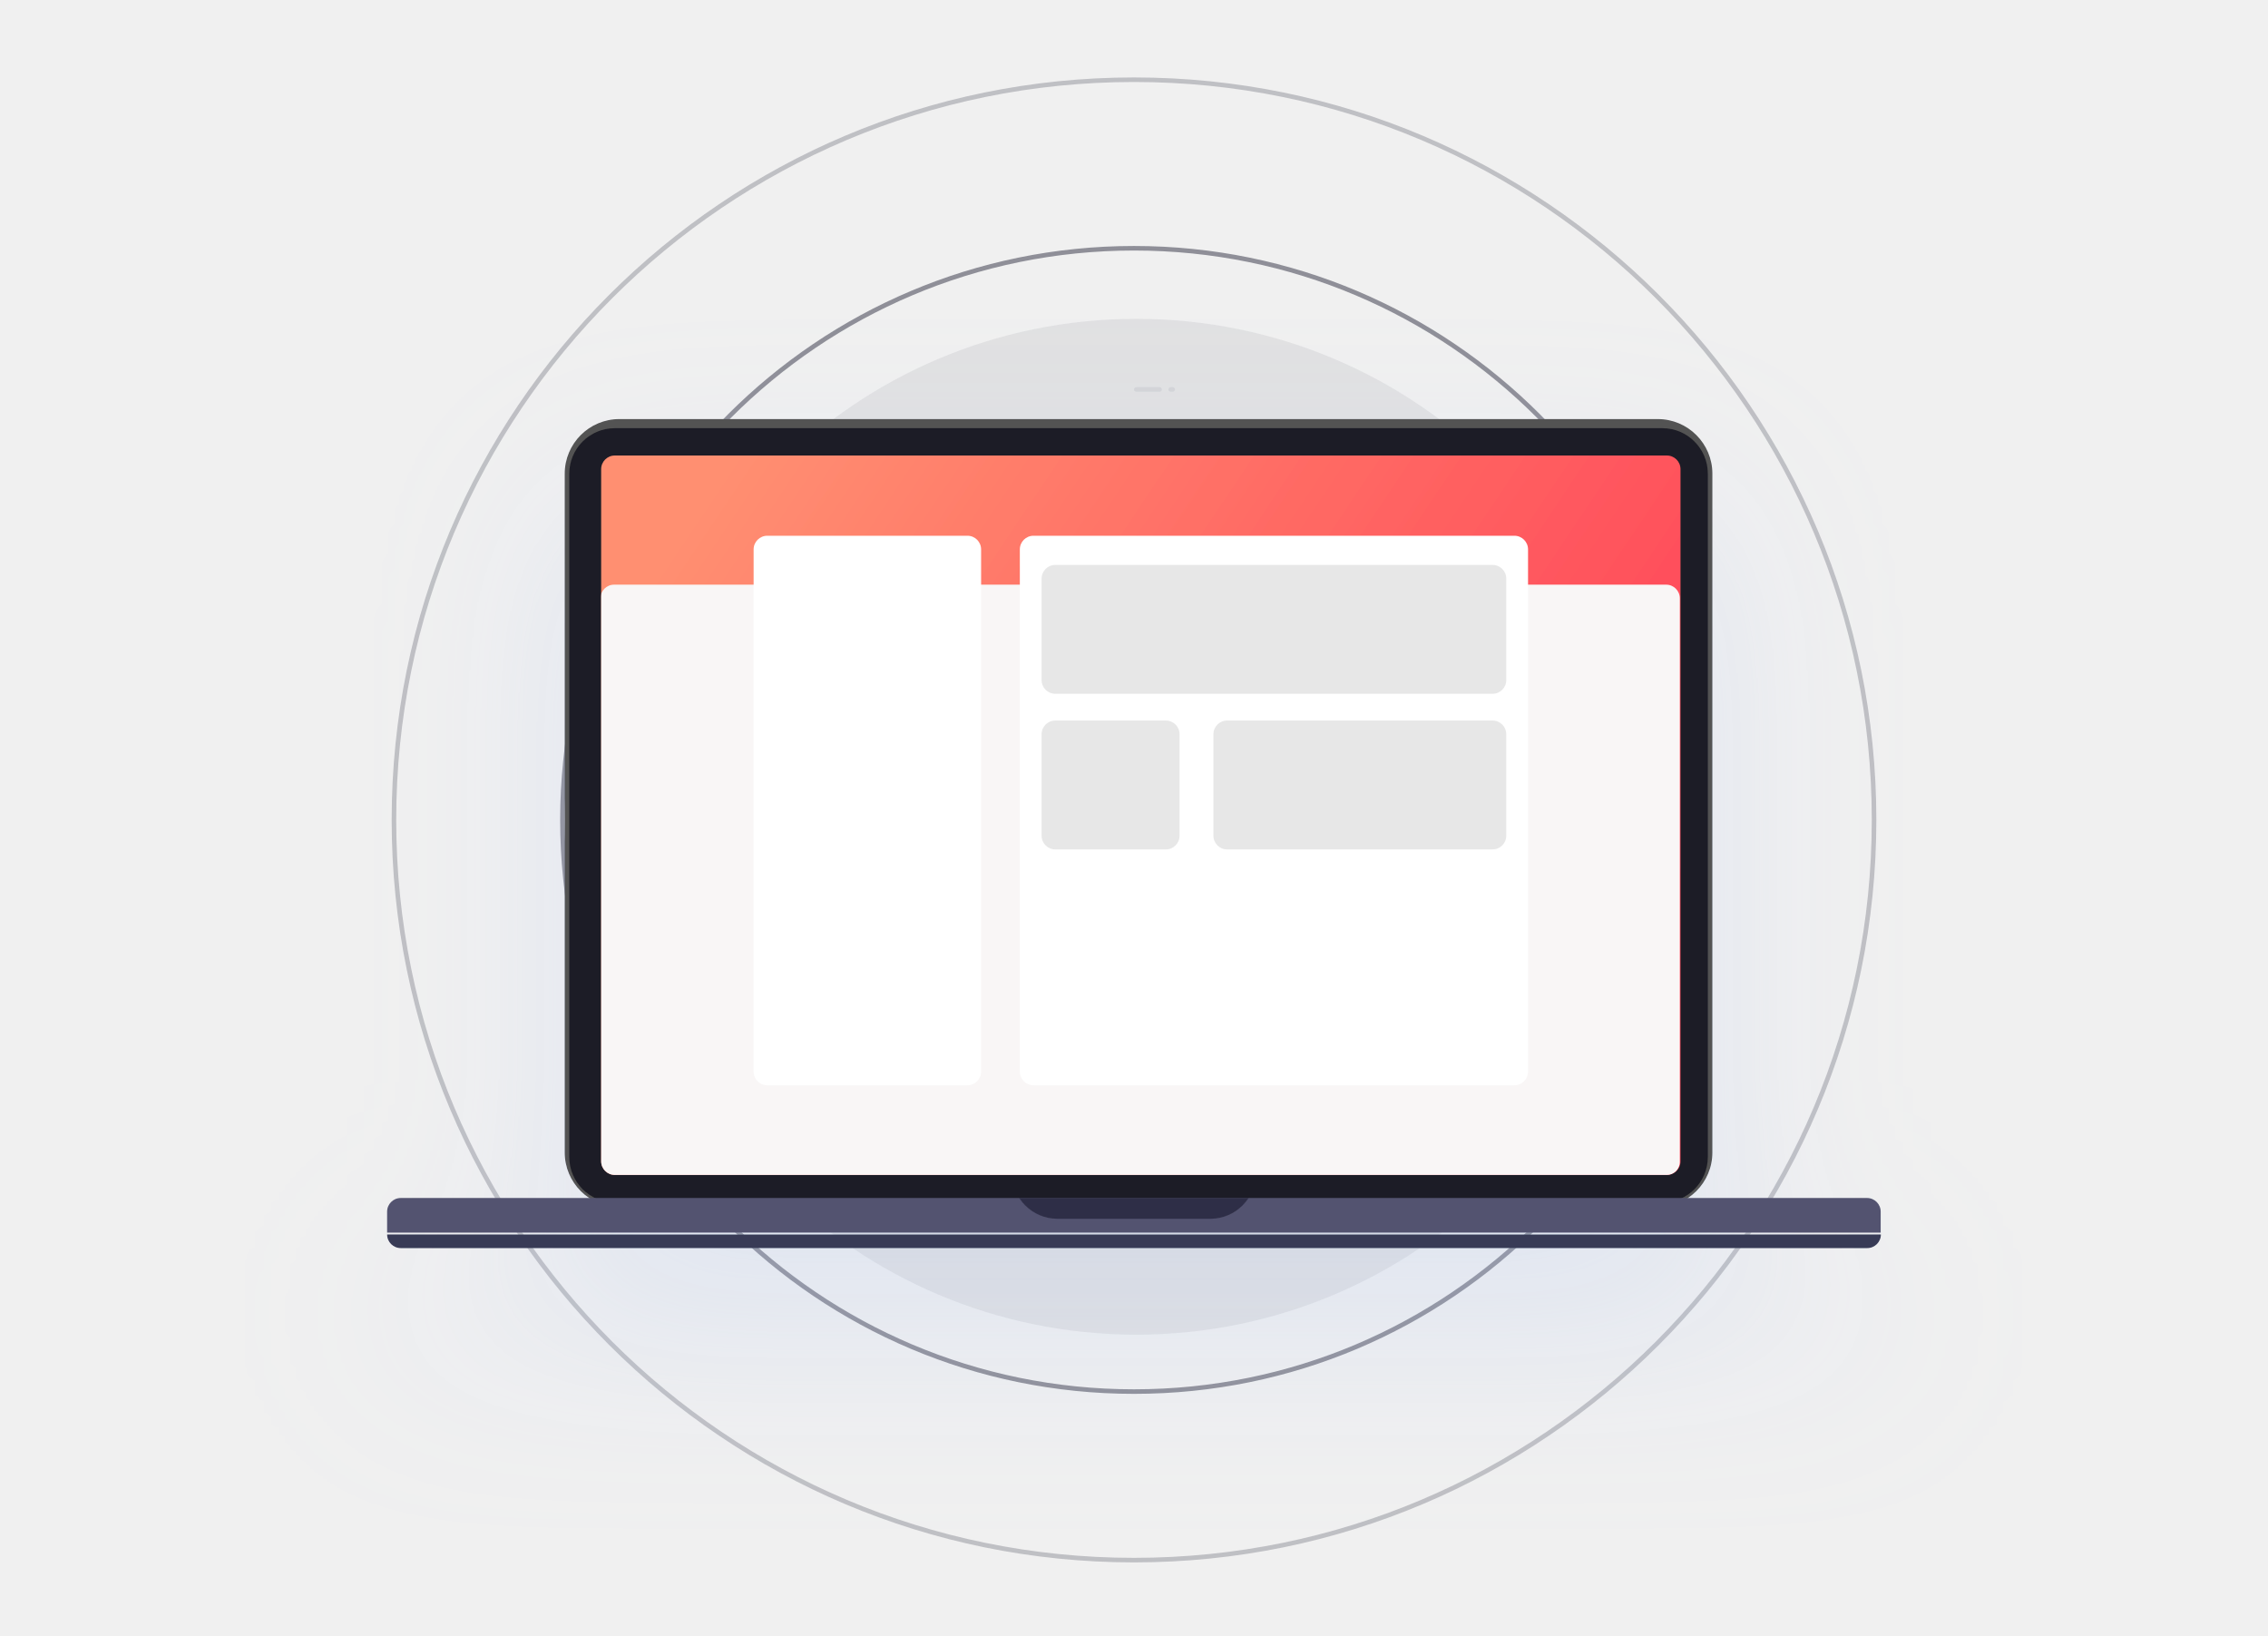
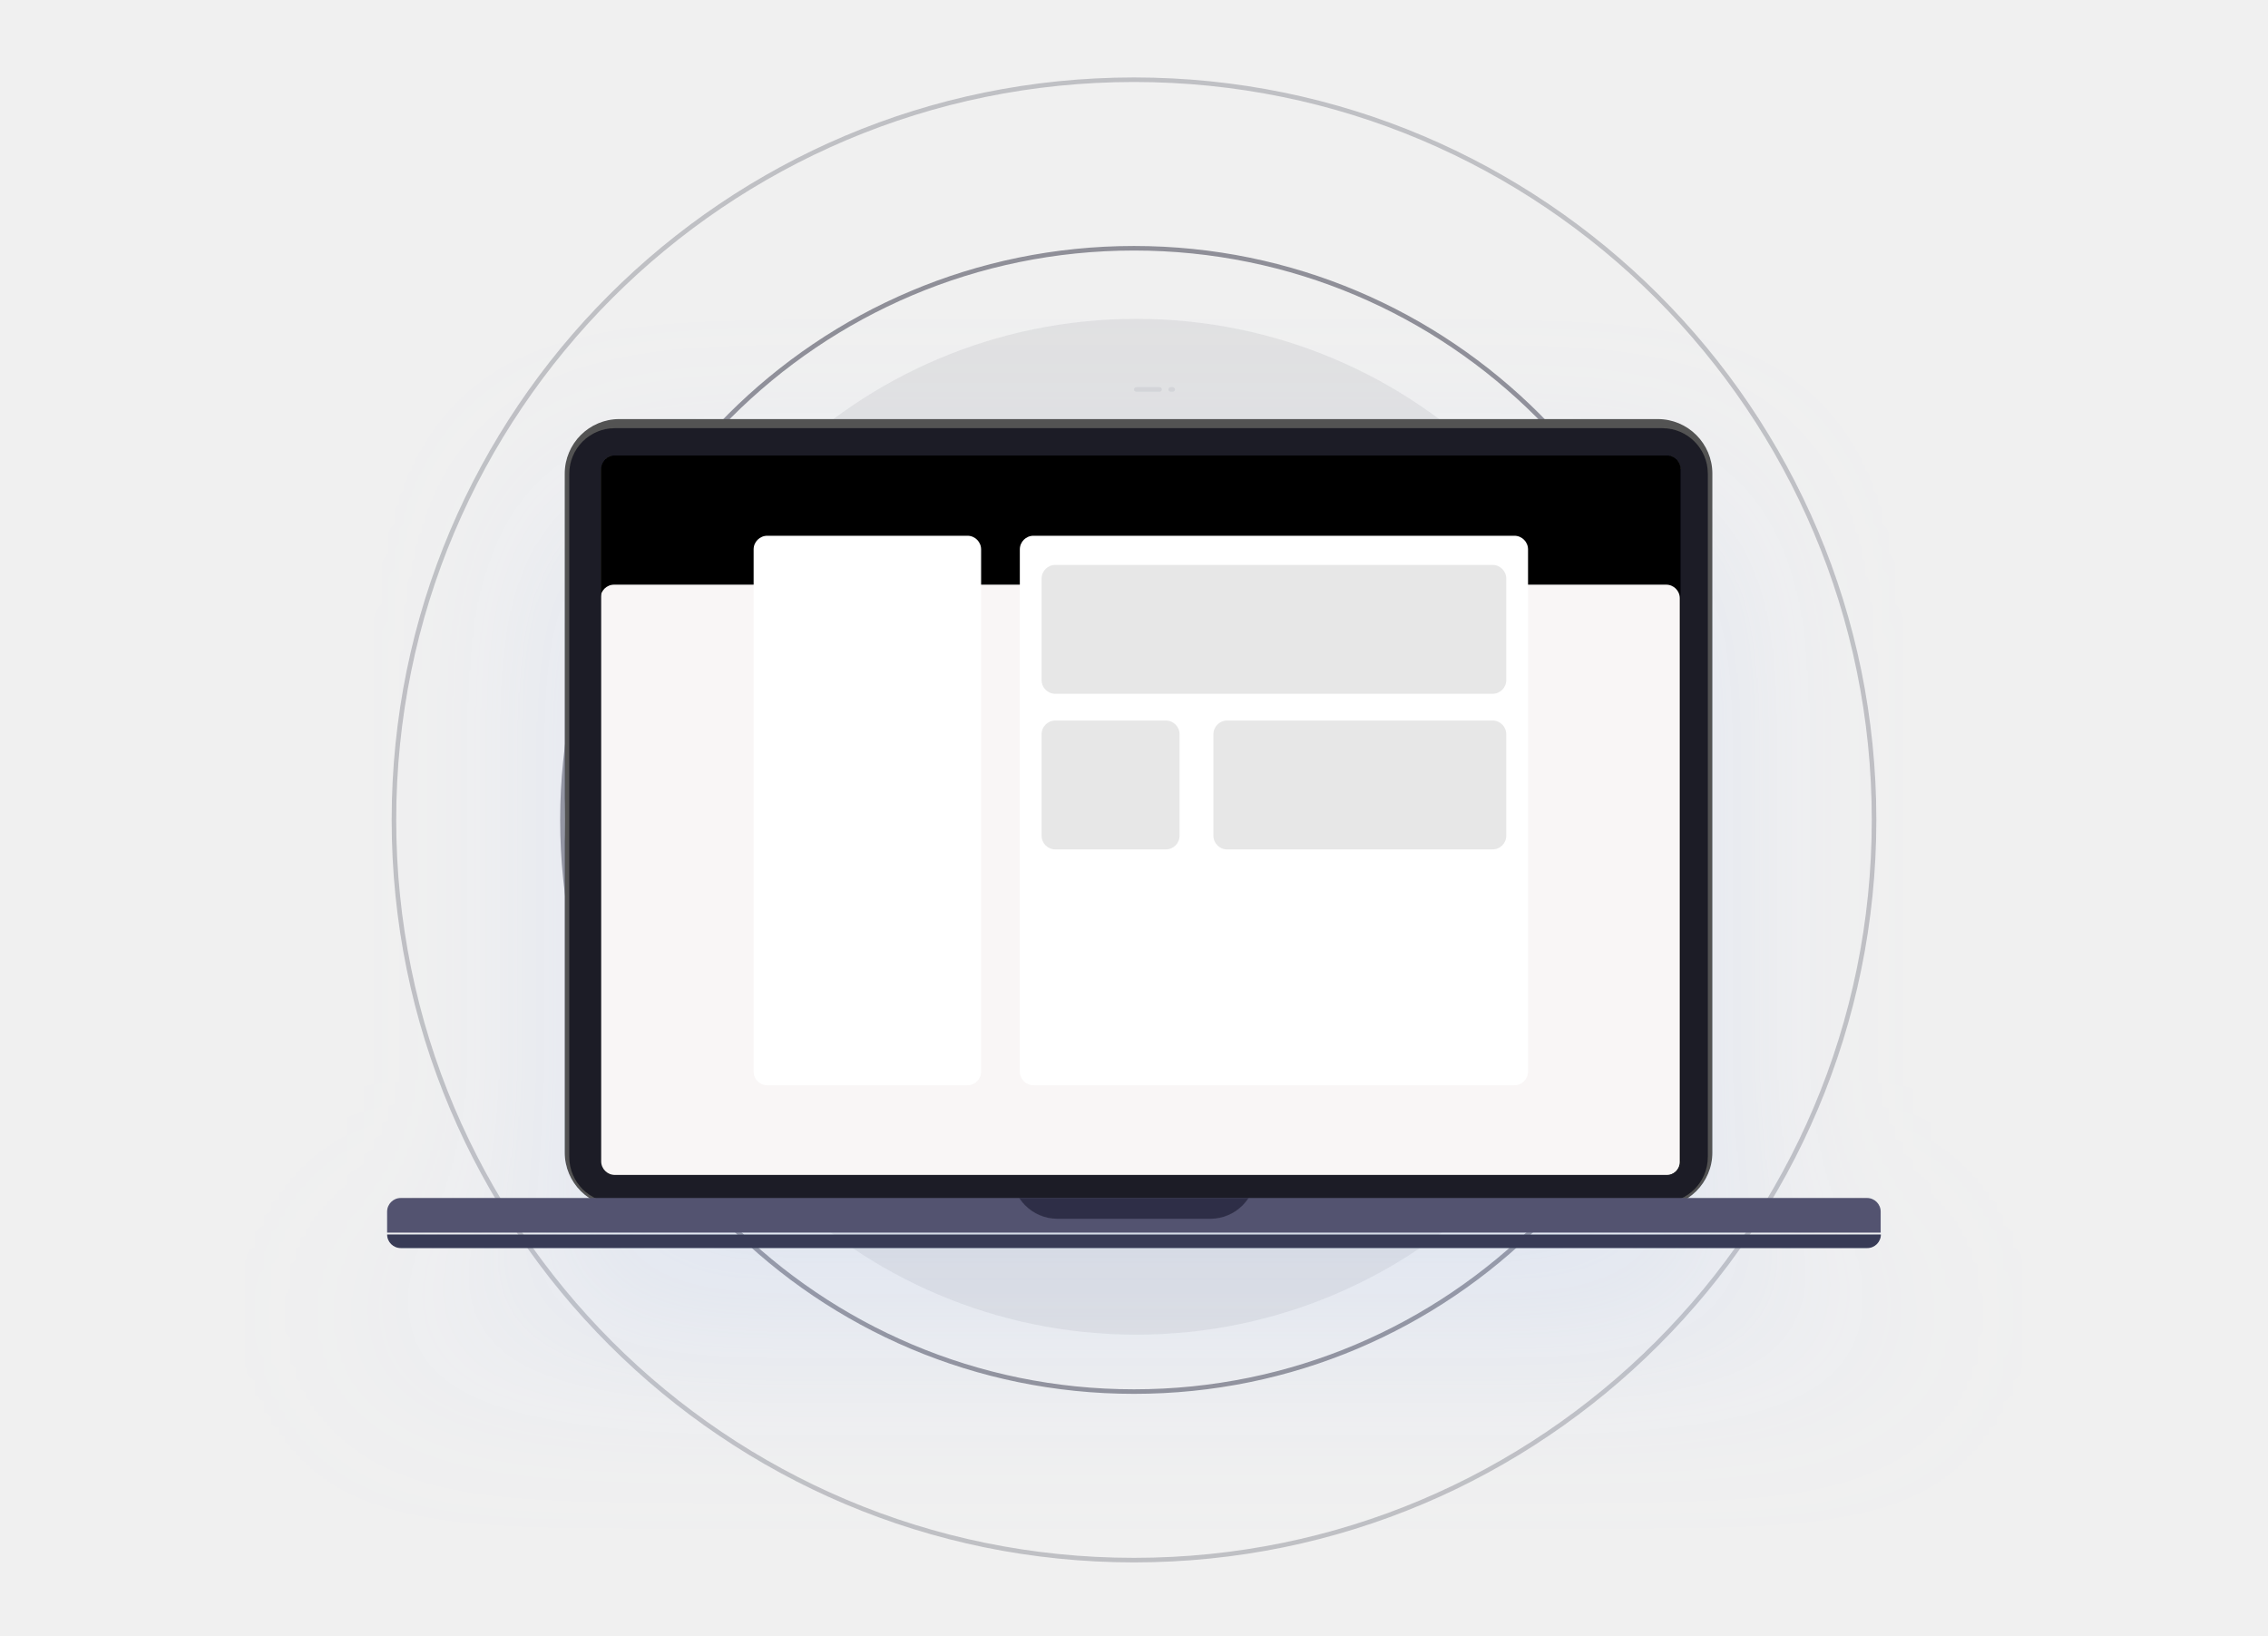
<svg xmlns="http://www.w3.org/2000/svg" xmlns:xlink="http://www.w3.org/1999/xlink" width="498" height="359">
  <defs>
    <linearGradient x1="0%" y1="27.795%" x2="100%" y2="72.205%" id="c">
-       <stop stop-color="#FF8F71" offset="0%" />
-       <stop stop-color="#FF3E55" offset="100%" />
+       <stop stopColor="#FF8F71" offset="0%" />
+       <stop stopColor="#FF3E55" offset="100%" />
    </linearGradient>
    <filter x="-35.1%" y="-60.8%" width="170.1%" height="221.7%" filterUnits="objectBoundingBox" id="a">
      <feOffset dy="20" in="SourceAlpha" result="shadowOffsetOuter1" />
      <feGaussianBlur stdDeviation="20" in="shadowOffsetOuter1" result="shadowBlurOuter1" />
      <feColorMatrix values="0 0 0 0 0.422 0 0 0 0 0.554 0 0 0 0 0.894 0 0 0 0.243 0" in="shadowBlurOuter1" result="shadowMatrixOuter1" />
      <feMerge>
        <feMergeNode in="shadowMatrixOuter1" />
        <feMergeNode in="SourceGraphic" />
      </feMerge>
    </filter>
    <rect id="b" x="0" y="0" width="237" height="157.94" rx="3" />
    <path d="M3 0h321.953a3 3 0 013 3v4.602H0V3a3 3 0 013-3z" id="e" />
  </defs>
-   <g fill="none" fill-rule="evenodd">
+   <g fill="none" fillRule="evenodd">
    <g transform="translate(86 17)">
      <rect fill="#2D2E40" opacity=".08" transform="matrix(1 0 0 -1 0 329)" x="52" y="53" width="223" height="223" rx="111.5" />
      <rect stroke="#2D2E40" opacity=".5" transform="matrix(1 0 0 -1 0 326)" x="37.5" y="37.5" width="251" height="251" rx="125.5" />
      <rect stroke="#2D2E40" opacity=".25" transform="matrix(1 0 0 -1 0 326)" x=".5" y=".5" width="325" height="325" rx="162.5" />
    </g>
    <g filter="url(#a)" transform="translate(85 85)">
-       <rect fill="#535353" fill-rule="nonzero" x="39" y="7" width="252" height="173" rx="12" />
-       <rect fill="#1D1D25" fill-rule="nonzero" x="40" y="9" width="250" height="170" rx="10" />
+       <rect fill="#535353" fillRule="nonzero" x="39" y="7" width="252" height="173" rx="12" />
+       <rect fill="#1D1D25" fillRule="nonzero" x="40" y="9" width="250" height="170" rx="10" />
      <g transform="translate(47 15)">
        <mask id="d" fill="#fff">
          <use xlink:href="#b" />
        </mask>
-         <use fill="url(#c)" fill-rule="nonzero" xlink:href="#b" />
-         <rect fill="#F9F6F6" fill-rule="nonzero" mask="url(#d)" x="-.152" y="28.352" width="237" height="129.709" rx="3" />
-         <g mask="url(#d)" fill-rule="nonzero">
+         <use fill="url(#c)" fillRule="nonzero" xlink:href="#b" />
+         <rect fill="#F9F6F6" fillRule="nonzero" mask="url(#d)" x="-.152" y="28.352" width="237" height="129.709" rx="3" />
+         <g mask="url(#d)" fillRule="nonzero">
          <g transform="translate(33.478 17.615)">
            <rect fill="#FFF" width="49.951" height="120.635" rx="3" />
            <rect fill="#FFF" x="58.453" width="111.592" height="120.635" rx="3" />
            <rect fill="#E7E7E7" x="63.235" y="6.405" width="102.027" height="28.291" rx="3" />
            <rect fill="#E7E7E7" x="63.235" y="40.568" width="30.289" height="28.291" rx="3" />
            <rect fill="#E7E7E7" x="100.964" y="40.568" width="64.298" height="28.291" rx="3" />
          </g>
        </g>
      </g>
-       <g transform="translate(164)" fill="#4A5166" fill-rule="nonzero" opacity=".098">
+       <g transform="translate(164)" fill="#4A5166" fillRule="nonzero" opacity=".098">
        <rect width="6.12" height="1" rx=".5" />
        <rect x="7.56" width="1.44" height="1" rx=".5" />
      </g>
      <g transform="translate(0 178)">
        <mask id="f" fill="#fff">
          <use xlink:href="#e" />
        </mask>
-         <use fill="#52526F" fill-rule="nonzero" xlink:href="#e" />
-         <rect fill="#2F2F47" fill-rule="nonzero" mask="url(#f)" x="137.193" y="-18.626" width="53.567" height="23.187" rx="10" />
+         <use fill="#52526F" fillRule="nonzero" xlink:href="#e" />
+         <rect fill="#2F2F47" fillRule="nonzero" mask="url(#f)" x="137.193" y="-18.626" width="53.567" height="23.187" rx="10" />
      </g>
-       <path d="M0 186h328a3 3 0 01-3 3H3a3 3 0 01-3-3z" fill="#393A56" fill-rule="nonzero" />
+       <path d="M0 186h328a3 3 0 01-3 3H3a3 3 0 01-3-3z" fill="#393A56" fillRule="nonzero" />
    </g>
  </g>
</svg>
